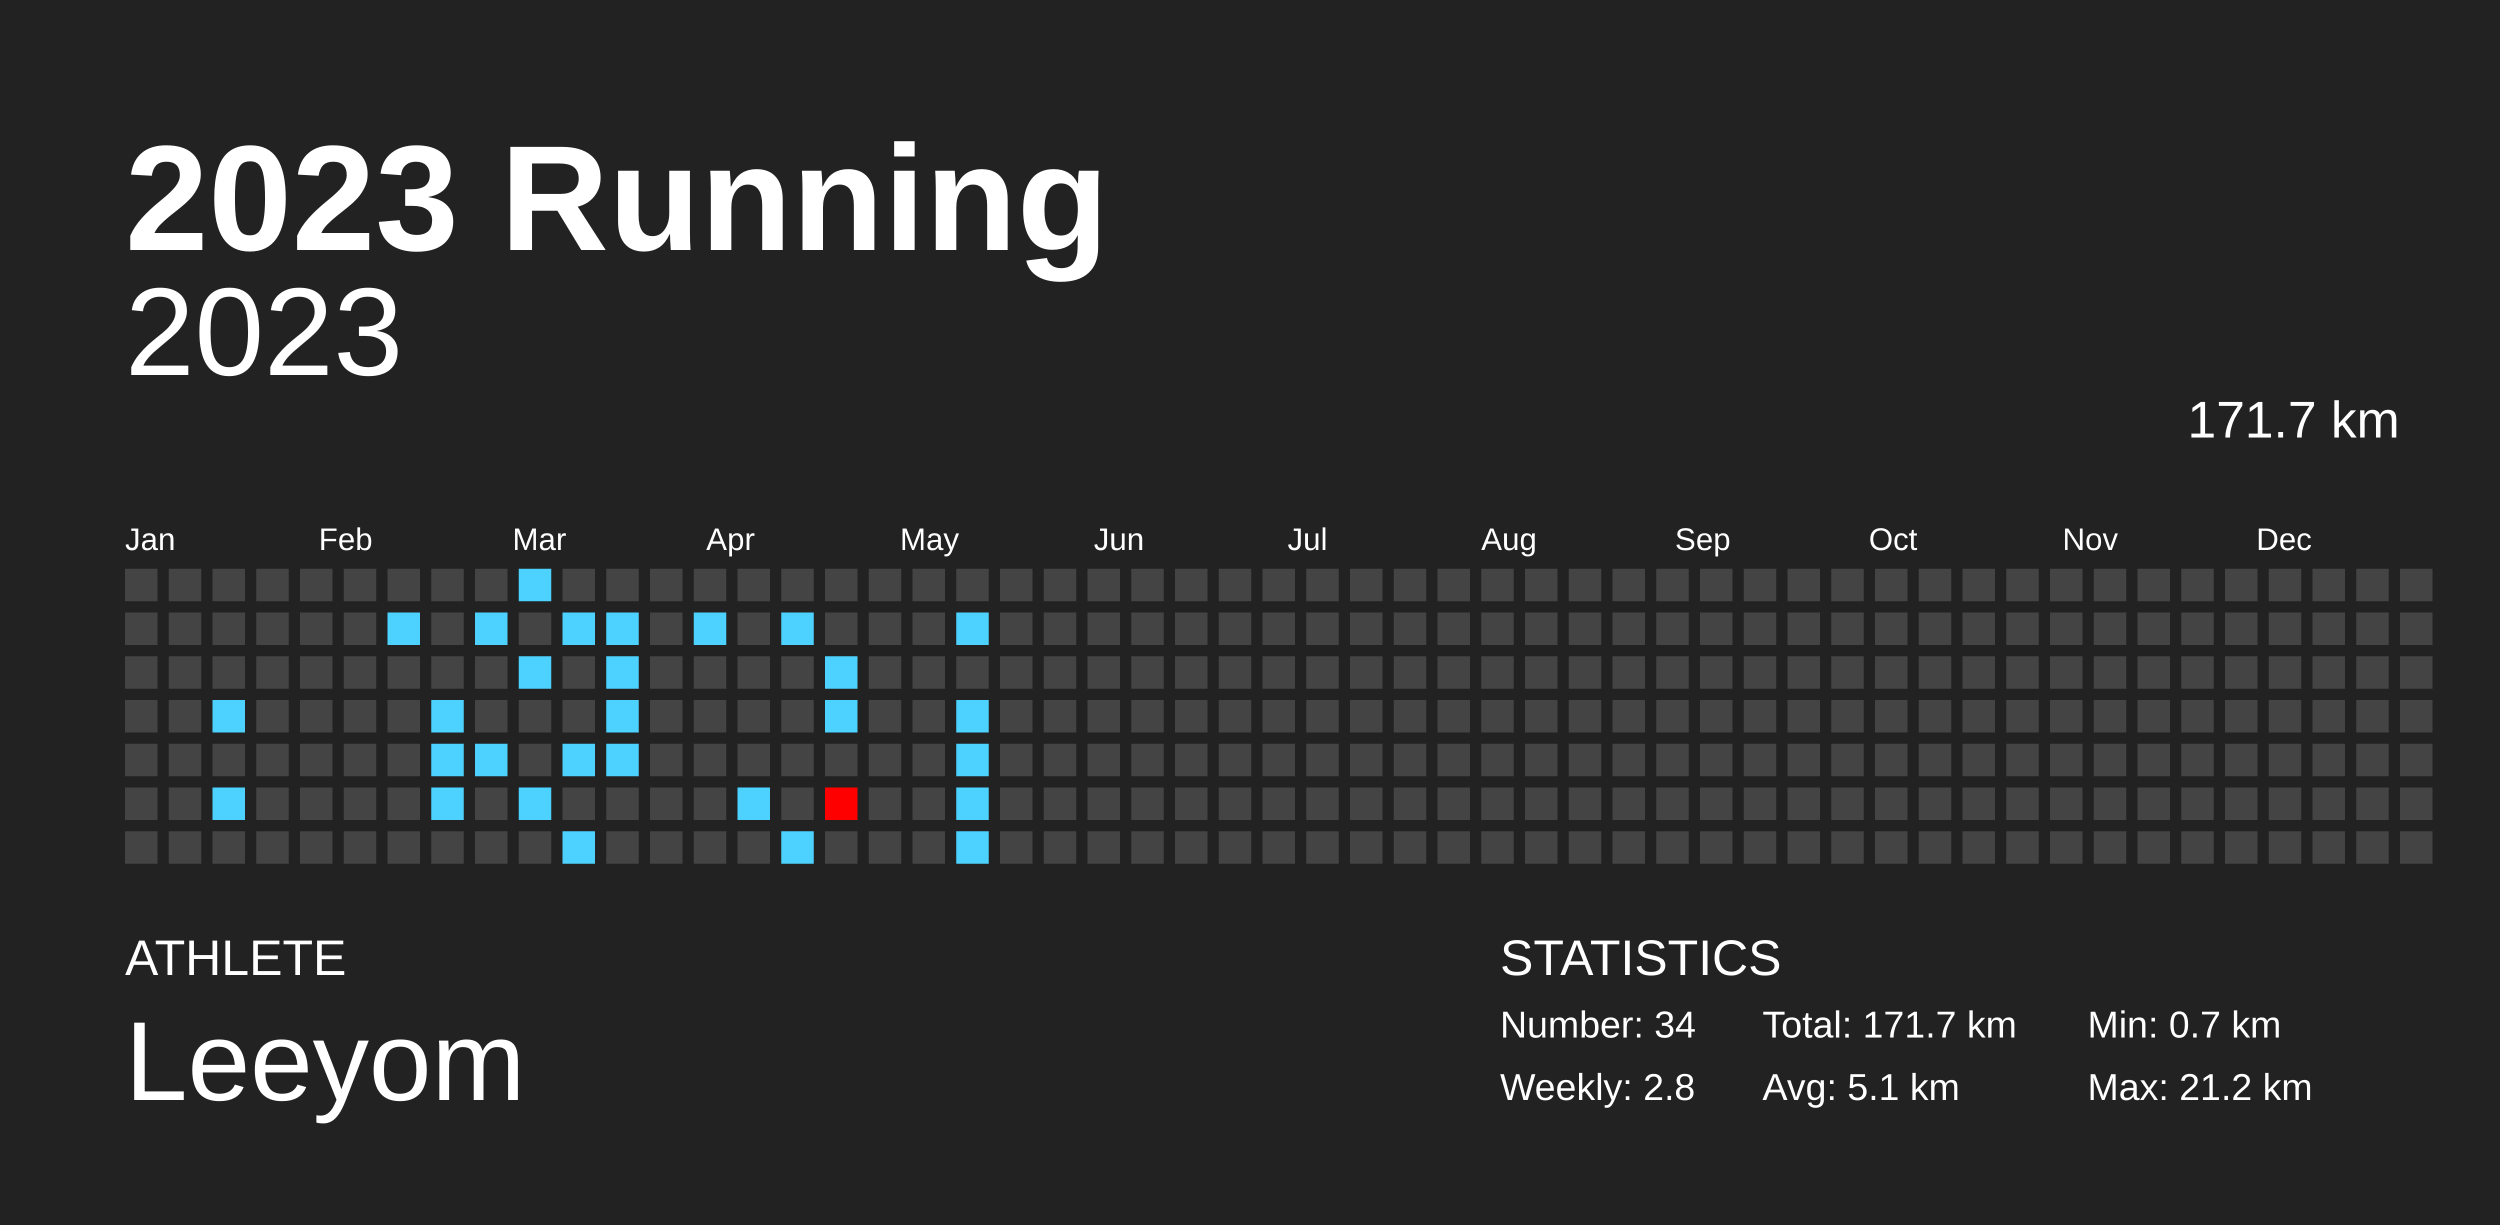
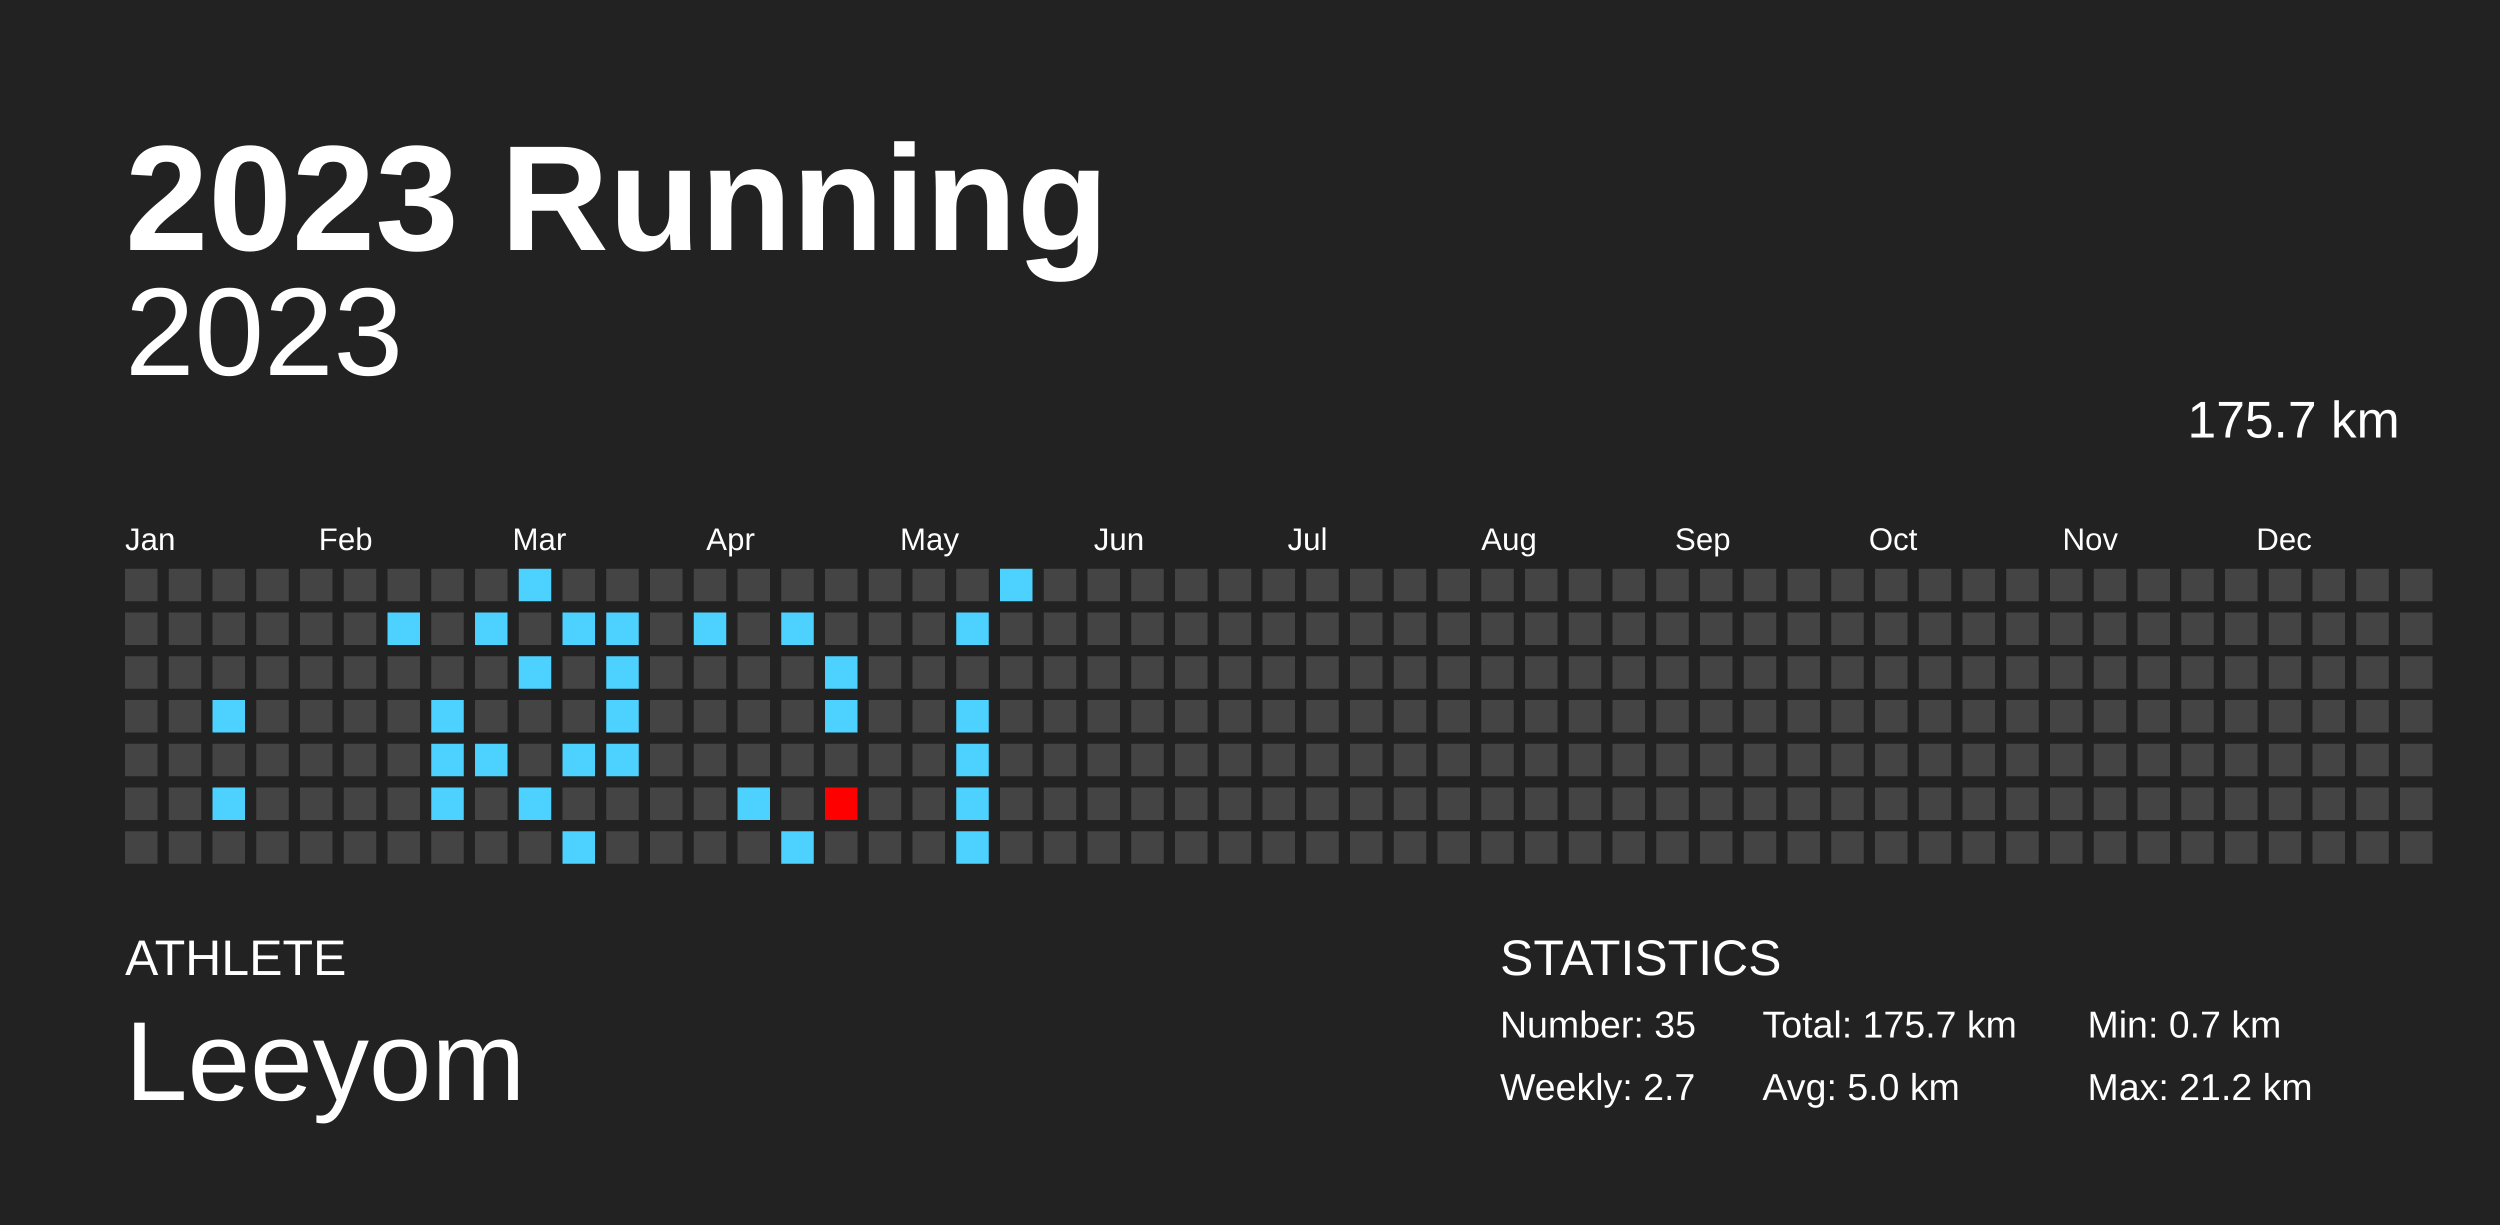
<svg xmlns="http://www.w3.org/2000/svg" baseProfile="full" height="98mm" version="1.1" viewBox="0,0,200,98" width="200mm">
  <defs />
  <rect fill="#222222" height="98" width="200" x="0" y="0" />
  <text fill="#FFFFFF" style="font-size:12px; font-family:Arial; font-weight:bold;" x="10" y="20">2023 Running</text>
  <text fill="#FFFFFF" style="font-size:4px; font-family:Arial" x="10" y="78">ATHLETE</text>
  <text fill="#FFFFFF" style="font-size:9px; font-family:Arial" x="10" y="88">Leeyom</text>
  <text fill="#FFFFFF" style="font-size:4px; font-family:Arial" x="120" y="78">STATISTICS</text>
-   <text fill="#FFFFFF" style="font-size:3px; font-family:Arial" x="120" y="83">Number: 34</text>
-   <text fill="#FFFFFF" style="font-size:3px; font-family:Arial" x="120" y="88">Weekly: 2.8</text>
-   <text fill="#FFFFFF" style="font-size:3px; font-family:Arial" x="141" y="83">Total: 171.7 km</text>
-   <text fill="#FFFFFF" style="font-size:3px; font-family:Arial" x="141" y="88">Avg: 5.1 km</text>
+   <text fill="#FFFFFF" style="font-size:3px; font-family:Arial" x="120" y="83">Number: 35</text>
+   <text fill="#FFFFFF" style="font-size:3px; font-family:Arial" x="120" y="88">Weekly: 2.7</text>
+   <text fill="#FFFFFF" style="font-size:3px; font-family:Arial" x="141" y="83">Total: 175.7 km</text>
+   <text fill="#FFFFFF" style="font-size:3px; font-family:Arial" x="141" y="88">Avg: 5.0 km</text>
  <text fill="#FFFFFF" style="font-size:3px; font-family:Arial" x="167" y="83">Min: 0.7 km</text>
  <text fill="#FFFFFF" style="font-size:3px; font-family:Arial" x="167" y="88">Max: 21.2 km</text>
  <text alignment-baseline="hanging" fill="#FFFFFF" style="font-size:10.0px; font-family:Arial;" x="10" y="30">2023</text>
-   <text alignment-baseline="hanging" fill="#FFFFFF" style="font-size:4.125px; font-family:Arial;" x="175" y="35">171.7 km</text>
+   <text alignment-baseline="hanging" fill="#FFFFFF" style="font-size:4.125px; font-family:Arial;" x="175" y="35">175.7 km</text>
  <text fill="#FFFFFF" style="font-size:2.5px; font-family:Arial" x="10.0" y="44">Jan</text>
  <text fill="#FFFFFF" style="font-size:2.5px; font-family:Arial" x="25.5" y="44">Feb</text>
  <text fill="#FFFFFF" style="font-size:2.5px; font-family:Arial" x="41.0" y="44">Mar</text>
  <text fill="#FFFFFF" style="font-size:2.5px; font-family:Arial" x="56.5" y="44">Apr</text>
  <text fill="#FFFFFF" style="font-size:2.5px; font-family:Arial" x="72.0" y="44">May</text>
  <text fill="#FFFFFF" style="font-size:2.5px; font-family:Arial" x="87.5" y="44">Jun</text>
  <text fill="#FFFFFF" style="font-size:2.5px; font-family:Arial" x="103.0" y="44">Jul</text>
  <text fill="#FFFFFF" style="font-size:2.5px; font-family:Arial" x="118.5" y="44">Aug</text>
  <text fill="#FFFFFF" style="font-size:2.5px; font-family:Arial" x="134.0" y="44">Sep</text>
  <text fill="#FFFFFF" style="font-size:2.5px; font-family:Arial" x="149.5" y="44">Oct</text>
  <text fill="#FFFFFF" style="font-size:2.5px; font-family:Arial" x="165.0" y="44">Nov</text>
  <text fill="#FFFFFF" style="font-size:2.5px; font-family:Arial" x="180.5" y="44">Dec</text>
  <rect fill="#444444" height="2.6" width="2.6" x="10.0" y="45.5" />
  <rect fill="#444444" height="2.6" width="2.6" x="10.0" y="49.0" />
  <rect fill="#444444" height="2.6" width="2.6" x="10.0" y="52.5" />
  <rect fill="#444444" height="2.6" width="2.6" x="10.0" y="56.0" />
  <rect fill="#444444" height="2.6" width="2.6" x="10.0" y="59.5" />
  <rect fill="#444444" height="2.6" width="2.6" x="10.0" y="63.0" />
  <rect fill="#444444" height="2.6" width="2.6" x="10.0" y="66.5" />
  <rect fill="#444444" height="2.6" width="2.6" x="13.5" y="45.5" />
  <rect fill="#444444" height="2.6" width="2.6" x="13.5" y="49.0" />
  <rect fill="#444444" height="2.6" width="2.6" x="13.5" y="52.5" />
  <rect fill="#444444" height="2.6" width="2.6" x="13.5" y="56.0" />
  <rect fill="#444444" height="2.6" width="2.6" x="13.5" y="59.5" />
  <rect fill="#444444" height="2.6" width="2.6" x="13.5" y="63.0" />
  <rect fill="#444444" height="2.6" width="2.6" x="13.5" y="66.5" />
  <rect fill="#444444" height="2.6" width="2.6" x="17.0" y="45.5" />
  <rect fill="#444444" height="2.6" width="2.6" x="17.0" y="49.0" />
  <rect fill="#444444" height="2.6" width="2.6" x="17.0" y="52.5" />
  <rect fill="#4dd2ff" height="2.6" width="2.6" x="17.0" y="56.0" />
  <rect fill="#444444" height="2.6" width="2.6" x="17.0" y="59.5" />
  <rect fill="#4dd2ff" height="2.6" width="2.6" x="17.0" y="63.0" />
  <rect fill="#444444" height="2.6" width="2.6" x="17.0" y="66.5" />
  <rect fill="#444444" height="2.6" width="2.6" x="20.5" y="45.5" />
  <rect fill="#444444" height="2.6" width="2.6" x="20.5" y="49.0" />
  <rect fill="#444444" height="2.6" width="2.6" x="20.5" y="52.5" />
  <rect fill="#444444" height="2.6" width="2.6" x="20.5" y="56.0" />
  <rect fill="#444444" height="2.6" width="2.6" x="20.5" y="59.5" />
  <rect fill="#444444" height="2.6" width="2.6" x="20.5" y="63.0" />
  <rect fill="#444444" height="2.6" width="2.6" x="20.5" y="66.5" />
  <rect fill="#444444" height="2.6" width="2.6" x="24.0" y="45.5" />
  <rect fill="#444444" height="2.6" width="2.6" x="24.0" y="49.0" />
  <rect fill="#444444" height="2.6" width="2.6" x="24.0" y="52.5" />
  <rect fill="#444444" height="2.6" width="2.6" x="24.0" y="56.0" />
  <rect fill="#444444" height="2.6" width="2.6" x="24.0" y="59.5" />
  <rect fill="#444444" height="2.6" width="2.6" x="24.0" y="63.0" />
  <rect fill="#444444" height="2.6" width="2.6" x="24.0" y="66.5" />
  <rect fill="#444444" height="2.6" width="2.6" x="27.5" y="45.5" />
  <rect fill="#444444" height="2.6" width="2.6" x="27.5" y="49.0" />
  <rect fill="#444444" height="2.6" width="2.6" x="27.5" y="52.5" />
  <rect fill="#444444" height="2.6" width="2.6" x="27.5" y="56.0" />
  <rect fill="#444444" height="2.6" width="2.6" x="27.5" y="59.5" />
  <rect fill="#444444" height="2.6" width="2.6" x="27.5" y="63.0" />
  <rect fill="#444444" height="2.6" width="2.6" x="27.5" y="66.5" />
  <rect fill="#444444" height="2.6" width="2.6" x="31.0" y="45.5" />
  <rect fill="#4dd2ff" height="2.6" width="2.6" x="31.0" y="49.0" />
  <rect fill="#444444" height="2.6" width="2.6" x="31.0" y="52.5" />
  <rect fill="#444444" height="2.6" width="2.6" x="31.0" y="56.0" />
  <rect fill="#444444" height="2.6" width="2.6" x="31.0" y="59.5" />
  <rect fill="#444444" height="2.6" width="2.6" x="31.0" y="63.0" />
  <rect fill="#444444" height="2.6" width="2.6" x="31.0" y="66.5" />
  <rect fill="#444444" height="2.6" width="2.6" x="34.5" y="45.5" />
  <rect fill="#444444" height="2.6" width="2.6" x="34.5" y="49.0" />
  <rect fill="#444444" height="2.6" width="2.6" x="34.5" y="52.5" />
  <rect fill="#4dd2ff" height="2.6" width="2.6" x="34.5" y="56.0" />
  <rect fill="#4dd2ff" height="2.6" width="2.6" x="34.5" y="59.5" />
  <rect fill="#4dd2ff" height="2.6" width="2.6" x="34.5" y="63.0" />
  <rect fill="#444444" height="2.6" width="2.6" x="34.5" y="66.5" />
  <rect fill="#444444" height="2.6" width="2.6" x="38.0" y="45.5" />
  <rect fill="#4dd2ff" height="2.6" width="2.6" x="38.0" y="49.0" />
  <rect fill="#444444" height="2.6" width="2.6" x="38.0" y="52.5" />
  <rect fill="#444444" height="2.6" width="2.6" x="38.0" y="56.0" />
  <rect fill="#4dd2ff" height="2.6" width="2.6" x="38.0" y="59.5" />
  <rect fill="#444444" height="2.6" width="2.6" x="38.0" y="63.0" />
  <rect fill="#444444" height="2.6" width="2.6" x="38.0" y="66.5" />
  <rect fill="#4dd2ff" height="2.6" width="2.6" x="41.5" y="45.5" />
  <rect fill="#444444" height="2.6" width="2.6" x="41.5" y="49.0" />
  <rect fill="#4dd2ff" height="2.6" width="2.6" x="41.5" y="52.5" />
  <rect fill="#444444" height="2.6" width="2.6" x="41.5" y="56.0" />
  <rect fill="#444444" height="2.6" width="2.6" x="41.5" y="59.5" />
  <rect fill="#4dd2ff" height="2.6" width="2.6" x="41.5" y="63.0" />
  <rect fill="#444444" height="2.6" width="2.6" x="41.5" y="66.5" />
  <rect fill="#444444" height="2.6" width="2.6" x="45.0" y="45.5" />
  <rect fill="#4dd2ff" height="2.6" width="2.6" x="45.0" y="49.0" />
  <rect fill="#444444" height="2.6" width="2.6" x="45.0" y="52.5" />
  <rect fill="#444444" height="2.6" width="2.6" x="45.0" y="56.0" />
  <rect fill="#4dd2ff" height="2.6" width="2.6" x="45.0" y="59.5" />
  <rect fill="#444444" height="2.6" width="2.6" x="45.0" y="63.0" />
  <rect fill="#4dd2ff" height="2.6" width="2.6" x="45.0" y="66.5" />
  <rect fill="#444444" height="2.6" width="2.6" x="48.5" y="45.5" />
  <rect fill="#4dd2ff" height="2.6" width="2.6" x="48.5" y="49.0" />
  <rect fill="#4dd2ff" height="2.6" width="2.6" x="48.5" y="52.5" />
  <rect fill="#4dd2ff" height="2.6" width="2.6" x="48.5" y="56.0" />
  <rect fill="#4dd2ff" height="2.6" width="2.6" x="48.5" y="59.5" />
  <rect fill="#444444" height="2.6" width="2.6" x="48.5" y="63.0" />
  <rect fill="#444444" height="2.6" width="2.6" x="48.5" y="66.5" />
  <rect fill="#444444" height="2.6" width="2.6" x="52.0" y="45.5" />
  <rect fill="#444444" height="2.6" width="2.6" x="52.0" y="49.0" />
  <rect fill="#444444" height="2.6" width="2.6" x="52.0" y="52.5" />
  <rect fill="#444444" height="2.6" width="2.6" x="52.0" y="56.0" />
  <rect fill="#444444" height="2.6" width="2.6" x="52.0" y="59.5" />
  <rect fill="#444444" height="2.6" width="2.6" x="52.0" y="63.0" />
  <rect fill="#444444" height="2.6" width="2.6" x="52.0" y="66.5" />
  <rect fill="#444444" height="2.6" width="2.6" x="55.5" y="45.5" />
  <rect fill="#4dd2ff" height="2.6" width="2.6" x="55.5" y="49.0" />
  <rect fill="#444444" height="2.6" width="2.6" x="55.5" y="52.5" />
  <rect fill="#444444" height="2.6" width="2.6" x="55.5" y="56.0" />
  <rect fill="#444444" height="2.6" width="2.6" x="55.5" y="59.5" />
  <rect fill="#444444" height="2.6" width="2.6" x="55.5" y="63.0" />
  <rect fill="#444444" height="2.6" width="2.6" x="55.5" y="66.5" />
  <rect fill="#444444" height="2.6" width="2.6" x="59.0" y="45.5" />
  <rect fill="#444444" height="2.6" width="2.6" x="59.0" y="49.0" />
  <rect fill="#444444" height="2.6" width="2.6" x="59.0" y="52.5" />
  <rect fill="#444444" height="2.6" width="2.6" x="59.0" y="56.0" />
  <rect fill="#444444" height="2.6" width="2.6" x="59.0" y="59.5" />
  <rect fill="#4dd2ff" height="2.6" width="2.6" x="59.0" y="63.0" />
  <rect fill="#444444" height="2.6" width="2.6" x="59.0" y="66.5" />
  <rect fill="#444444" height="2.6" width="2.6" x="62.5" y="45.5" />
  <rect fill="#4dd2ff" height="2.6" width="2.6" x="62.5" y="49.0" />
  <rect fill="#444444" height="2.6" width="2.6" x="62.5" y="52.5" />
  <rect fill="#444444" height="2.6" width="2.6" x="62.5" y="56.0" />
  <rect fill="#444444" height="2.6" width="2.6" x="62.5" y="59.5" />
  <rect fill="#444444" height="2.6" width="2.6" x="62.5" y="63.0" />
  <rect fill="#4dd2ff" height="2.6" width="2.6" x="62.5" y="66.5" />
  <rect fill="#444444" height="2.6" width="2.6" x="66.0" y="45.5" />
  <rect fill="#444444" height="2.6" width="2.6" x="66.0" y="49.0" />
  <rect fill="#4dd2ff" height="2.6" width="2.6" x="66.0" y="52.5" />
  <rect fill="#4dd2ff" height="2.6" width="2.6" x="66.0" y="56.0" />
  <rect fill="#444444" height="2.6" width="2.6" x="66.0" y="59.5" />
  <rect fill="red" height="2.6" width="2.6" x="66.0" y="63.0" />
  <rect fill="#444444" height="2.6" width="2.6" x="66.0" y="66.5" />
  <rect fill="#444444" height="2.6" width="2.6" x="69.5" y="45.5" />
  <rect fill="#444444" height="2.6" width="2.6" x="69.5" y="49.0" />
  <rect fill="#444444" height="2.6" width="2.6" x="69.5" y="52.5" />
  <rect fill="#444444" height="2.6" width="2.6" x="69.5" y="56.0" />
  <rect fill="#444444" height="2.6" width="2.6" x="69.5" y="59.5" />
  <rect fill="#444444" height="2.6" width="2.6" x="69.5" y="63.0" />
  <rect fill="#444444" height="2.6" width="2.6" x="69.5" y="66.5" />
  <rect fill="#444444" height="2.6" width="2.6" x="73.0" y="45.5" />
  <rect fill="#444444" height="2.6" width="2.6" x="73.0" y="49.0" />
  <rect fill="#444444" height="2.6" width="2.6" x="73.0" y="52.5" />
  <rect fill="#444444" height="2.6" width="2.6" x="73.0" y="56.0" />
  <rect fill="#444444" height="2.6" width="2.6" x="73.0" y="59.5" />
  <rect fill="#444444" height="2.6" width="2.6" x="73.0" y="63.0" />
  <rect fill="#444444" height="2.6" width="2.6" x="73.0" y="66.5" />
  <rect fill="#444444" height="2.6" width="2.6" x="76.5" y="45.5" />
  <rect fill="#4dd2ff" height="2.6" width="2.6" x="76.5" y="49.0" />
  <rect fill="#444444" height="2.6" width="2.6" x="76.5" y="52.5" />
  <rect fill="#4dd2ff" height="2.6" width="2.6" x="76.5" y="56.0" />
  <rect fill="#4dd2ff" height="2.6" width="2.6" x="76.5" y="59.5" />
  <rect fill="#4dd2ff" height="2.6" width="2.6" x="76.5" y="63.0" />
  <rect fill="#4dd2ff" height="2.6" width="2.6" x="76.5" y="66.5" />
-   <rect fill="#444444" height="2.6" width="2.6" x="80.0" y="45.5" />
+   <rect fill="#4dd2ff" height="2.6" width="2.6" x="80.0" y="45.5" />
  <rect fill="#444444" height="2.6" width="2.6" x="80.0" y="49.0" />
  <rect fill="#444444" height="2.6" width="2.6" x="80.0" y="52.5" />
  <rect fill="#444444" height="2.6" width="2.6" x="80.0" y="56.0" />
  <rect fill="#444444" height="2.6" width="2.6" x="80.0" y="59.5" />
  <rect fill="#444444" height="2.6" width="2.6" x="80.0" y="63.0" />
  <rect fill="#444444" height="2.6" width="2.6" x="80.0" y="66.5" />
  <rect fill="#444444" height="2.6" width="2.6" x="83.5" y="45.5" />
  <rect fill="#444444" height="2.6" width="2.6" x="83.5" y="49.0" />
  <rect fill="#444444" height="2.6" width="2.6" x="83.5" y="52.5" />
  <rect fill="#444444" height="2.6" width="2.6" x="83.5" y="56.0" />
  <rect fill="#444444" height="2.6" width="2.6" x="83.5" y="59.5" />
  <rect fill="#444444" height="2.6" width="2.6" x="83.5" y="63.0" />
  <rect fill="#444444" height="2.6" width="2.6" x="83.5" y="66.5" />
  <rect fill="#444444" height="2.6" width="2.6" x="87.0" y="45.5" />
  <rect fill="#444444" height="2.6" width="2.6" x="87.0" y="49.0" />
  <rect fill="#444444" height="2.6" width="2.6" x="87.0" y="52.5" />
  <rect fill="#444444" height="2.6" width="2.6" x="87.0" y="56.0" />
  <rect fill="#444444" height="2.6" width="2.6" x="87.0" y="59.5" />
  <rect fill="#444444" height="2.6" width="2.6" x="87.0" y="63.0" />
  <rect fill="#444444" height="2.6" width="2.6" x="87.0" y="66.5" />
  <rect fill="#444444" height="2.6" width="2.6" x="90.5" y="45.5" />
  <rect fill="#444444" height="2.6" width="2.6" x="90.5" y="49.0" />
  <rect fill="#444444" height="2.6" width="2.6" x="90.5" y="52.5" />
  <rect fill="#444444" height="2.6" width="2.6" x="90.5" y="56.0" />
  <rect fill="#444444" height="2.6" width="2.6" x="90.5" y="59.5" />
  <rect fill="#444444" height="2.6" width="2.6" x="90.5" y="63.0" />
  <rect fill="#444444" height="2.6" width="2.6" x="90.5" y="66.5" />
  <rect fill="#444444" height="2.6" width="2.6" x="94.0" y="45.5" />
  <rect fill="#444444" height="2.6" width="2.6" x="94.0" y="49.0" />
  <rect fill="#444444" height="2.6" width="2.6" x="94.0" y="52.5" />
  <rect fill="#444444" height="2.6" width="2.6" x="94.0" y="56.0" />
  <rect fill="#444444" height="2.6" width="2.6" x="94.0" y="59.5" />
  <rect fill="#444444" height="2.6" width="2.6" x="94.0" y="63.0" />
  <rect fill="#444444" height="2.6" width="2.6" x="94.0" y="66.5" />
  <rect fill="#444444" height="2.6" width="2.6" x="97.5" y="45.5" />
  <rect fill="#444444" height="2.6" width="2.6" x="97.5" y="49.0" />
  <rect fill="#444444" height="2.6" width="2.6" x="97.5" y="52.5" />
  <rect fill="#444444" height="2.6" width="2.6" x="97.5" y="56.0" />
  <rect fill="#444444" height="2.6" width="2.6" x="97.5" y="59.5" />
  <rect fill="#444444" height="2.6" width="2.6" x="97.5" y="63.0" />
  <rect fill="#444444" height="2.6" width="2.6" x="97.5" y="66.5" />
  <rect fill="#444444" height="2.6" width="2.6" x="101.0" y="45.5" />
  <rect fill="#444444" height="2.6" width="2.6" x="101.0" y="49.0" />
  <rect fill="#444444" height="2.6" width="2.6" x="101.0" y="52.5" />
  <rect fill="#444444" height="2.6" width="2.6" x="101.0" y="56.0" />
  <rect fill="#444444" height="2.6" width="2.6" x="101.0" y="59.5" />
  <rect fill="#444444" height="2.6" width="2.6" x="101.0" y="63.0" />
  <rect fill="#444444" height="2.6" width="2.6" x="101.0" y="66.5" />
  <rect fill="#444444" height="2.6" width="2.6" x="104.5" y="45.5" />
  <rect fill="#444444" height="2.6" width="2.6" x="104.5" y="49.0" />
  <rect fill="#444444" height="2.6" width="2.6" x="104.5" y="52.5" />
  <rect fill="#444444" height="2.6" width="2.6" x="104.5" y="56.0" />
  <rect fill="#444444" height="2.6" width="2.6" x="104.5" y="59.5" />
  <rect fill="#444444" height="2.6" width="2.6" x="104.5" y="63.0" />
  <rect fill="#444444" height="2.6" width="2.6" x="104.5" y="66.5" />
  <rect fill="#444444" height="2.6" width="2.6" x="108.0" y="45.5" />
  <rect fill="#444444" height="2.6" width="2.6" x="108.0" y="49.0" />
  <rect fill="#444444" height="2.6" width="2.6" x="108.0" y="52.5" />
  <rect fill="#444444" height="2.6" width="2.6" x="108.0" y="56.0" />
  <rect fill="#444444" height="2.6" width="2.6" x="108.0" y="59.5" />
  <rect fill="#444444" height="2.6" width="2.6" x="108.0" y="63.0" />
  <rect fill="#444444" height="2.6" width="2.6" x="108.0" y="66.5" />
  <rect fill="#444444" height="2.6" width="2.6" x="111.5" y="45.5" />
  <rect fill="#444444" height="2.6" width="2.6" x="111.5" y="49.0" />
  <rect fill="#444444" height="2.6" width="2.6" x="111.5" y="52.5" />
  <rect fill="#444444" height="2.6" width="2.6" x="111.5" y="56.0" />
  <rect fill="#444444" height="2.6" width="2.6" x="111.5" y="59.5" />
  <rect fill="#444444" height="2.6" width="2.6" x="111.5" y="63.0" />
  <rect fill="#444444" height="2.6" width="2.6" x="111.5" y="66.5" />
  <rect fill="#444444" height="2.6" width="2.6" x="115.0" y="45.5" />
  <rect fill="#444444" height="2.6" width="2.6" x="115.0" y="49.0" />
  <rect fill="#444444" height="2.6" width="2.6" x="115.0" y="52.5" />
  <rect fill="#444444" height="2.6" width="2.6" x="115.0" y="56.0" />
  <rect fill="#444444" height="2.6" width="2.6" x="115.0" y="59.5" />
  <rect fill="#444444" height="2.6" width="2.6" x="115.0" y="63.0" />
  <rect fill="#444444" height="2.6" width="2.6" x="115.0" y="66.5" />
  <rect fill="#444444" height="2.6" width="2.6" x="118.5" y="45.5" />
  <rect fill="#444444" height="2.6" width="2.6" x="118.5" y="49.0" />
  <rect fill="#444444" height="2.6" width="2.6" x="118.5" y="52.5" />
  <rect fill="#444444" height="2.6" width="2.6" x="118.5" y="56.0" />
  <rect fill="#444444" height="2.6" width="2.6" x="118.5" y="59.5" />
  <rect fill="#444444" height="2.6" width="2.6" x="118.5" y="63.0" />
  <rect fill="#444444" height="2.6" width="2.6" x="118.5" y="66.5" />
  <rect fill="#444444" height="2.6" width="2.6" x="122.0" y="45.5" />
  <rect fill="#444444" height="2.6" width="2.6" x="122.0" y="49.0" />
  <rect fill="#444444" height="2.6" width="2.6" x="122.0" y="52.5" />
  <rect fill="#444444" height="2.6" width="2.6" x="122.0" y="56.0" />
  <rect fill="#444444" height="2.6" width="2.6" x="122.0" y="59.5" />
  <rect fill="#444444" height="2.6" width="2.6" x="122.0" y="63.0" />
  <rect fill="#444444" height="2.6" width="2.6" x="122.0" y="66.5" />
  <rect fill="#444444" height="2.6" width="2.6" x="125.5" y="45.5" />
  <rect fill="#444444" height="2.6" width="2.6" x="125.5" y="49.0" />
  <rect fill="#444444" height="2.6" width="2.6" x="125.5" y="52.5" />
  <rect fill="#444444" height="2.6" width="2.6" x="125.5" y="56.0" />
  <rect fill="#444444" height="2.6" width="2.6" x="125.5" y="59.5" />
  <rect fill="#444444" height="2.6" width="2.6" x="125.5" y="63.0" />
  <rect fill="#444444" height="2.6" width="2.6" x="125.5" y="66.5" />
  <rect fill="#444444" height="2.6" width="2.6" x="129.0" y="45.5" />
  <rect fill="#444444" height="2.6" width="2.6" x="129.0" y="49.0" />
  <rect fill="#444444" height="2.6" width="2.6" x="129.0" y="52.5" />
  <rect fill="#444444" height="2.6" width="2.6" x="129.0" y="56.0" />
  <rect fill="#444444" height="2.6" width="2.6" x="129.0" y="59.5" />
  <rect fill="#444444" height="2.6" width="2.6" x="129.0" y="63.0" />
  <rect fill="#444444" height="2.6" width="2.6" x="129.0" y="66.5" />
  <rect fill="#444444" height="2.6" width="2.6" x="132.5" y="45.5" />
  <rect fill="#444444" height="2.6" width="2.6" x="132.5" y="49.0" />
  <rect fill="#444444" height="2.6" width="2.6" x="132.5" y="52.5" />
  <rect fill="#444444" height="2.6" width="2.6" x="132.5" y="56.0" />
  <rect fill="#444444" height="2.6" width="2.6" x="132.5" y="59.5" />
  <rect fill="#444444" height="2.6" width="2.6" x="132.5" y="63.0" />
  <rect fill="#444444" height="2.6" width="2.6" x="132.5" y="66.5" />
  <rect fill="#444444" height="2.6" width="2.6" x="136.0" y="45.5" />
  <rect fill="#444444" height="2.6" width="2.6" x="136.0" y="49.0" />
  <rect fill="#444444" height="2.6" width="2.6" x="136.0" y="52.5" />
  <rect fill="#444444" height="2.6" width="2.6" x="136.0" y="56.0" />
  <rect fill="#444444" height="2.6" width="2.6" x="136.0" y="59.5" />
  <rect fill="#444444" height="2.6" width="2.6" x="136.0" y="63.0" />
  <rect fill="#444444" height="2.6" width="2.6" x="136.0" y="66.5" />
  <rect fill="#444444" height="2.6" width="2.6" x="139.5" y="45.5" />
  <rect fill="#444444" height="2.6" width="2.6" x="139.5" y="49.0" />
  <rect fill="#444444" height="2.6" width="2.6" x="139.5" y="52.5" />
  <rect fill="#444444" height="2.6" width="2.6" x="139.5" y="56.0" />
  <rect fill="#444444" height="2.6" width="2.6" x="139.5" y="59.5" />
  <rect fill="#444444" height="2.6" width="2.6" x="139.5" y="63.0" />
  <rect fill="#444444" height="2.6" width="2.6" x="139.5" y="66.5" />
  <rect fill="#444444" height="2.6" width="2.6" x="143.0" y="45.5" />
  <rect fill="#444444" height="2.6" width="2.6" x="143.0" y="49.0" />
  <rect fill="#444444" height="2.6" width="2.6" x="143.0" y="52.5" />
  <rect fill="#444444" height="2.6" width="2.6" x="143.0" y="56.0" />
  <rect fill="#444444" height="2.6" width="2.6" x="143.0" y="59.5" />
  <rect fill="#444444" height="2.6" width="2.6" x="143.0" y="63.0" />
  <rect fill="#444444" height="2.6" width="2.6" x="143.0" y="66.5" />
  <rect fill="#444444" height="2.6" width="2.6" x="146.5" y="45.5" />
  <rect fill="#444444" height="2.6" width="2.6" x="146.5" y="49.0" />
  <rect fill="#444444" height="2.6" width="2.6" x="146.5" y="52.5" />
  <rect fill="#444444" height="2.6" width="2.6" x="146.5" y="56.0" />
  <rect fill="#444444" height="2.6" width="2.6" x="146.5" y="59.5" />
  <rect fill="#444444" height="2.6" width="2.6" x="146.5" y="63.0" />
  <rect fill="#444444" height="2.6" width="2.6" x="146.5" y="66.5" />
  <rect fill="#444444" height="2.6" width="2.6" x="150.0" y="45.5" />
  <rect fill="#444444" height="2.6" width="2.6" x="150.0" y="49.0" />
  <rect fill="#444444" height="2.6" width="2.6" x="150.0" y="52.5" />
  <rect fill="#444444" height="2.6" width="2.6" x="150.0" y="56.0" />
  <rect fill="#444444" height="2.6" width="2.6" x="150.0" y="59.5" />
  <rect fill="#444444" height="2.6" width="2.6" x="150.0" y="63.0" />
  <rect fill="#444444" height="2.6" width="2.6" x="150.0" y="66.5" />
  <rect fill="#444444" height="2.6" width="2.6" x="153.5" y="45.5" />
  <rect fill="#444444" height="2.6" width="2.6" x="153.5" y="49.0" />
  <rect fill="#444444" height="2.6" width="2.6" x="153.5" y="52.5" />
  <rect fill="#444444" height="2.6" width="2.6" x="153.5" y="56.0" />
  <rect fill="#444444" height="2.6" width="2.6" x="153.5" y="59.5" />
  <rect fill="#444444" height="2.6" width="2.6" x="153.5" y="63.0" />
  <rect fill="#444444" height="2.6" width="2.6" x="153.5" y="66.5" />
  <rect fill="#444444" height="2.6" width="2.6" x="157.0" y="45.5" />
  <rect fill="#444444" height="2.6" width="2.6" x="157.0" y="49.0" />
  <rect fill="#444444" height="2.6" width="2.6" x="157.0" y="52.5" />
  <rect fill="#444444" height="2.6" width="2.6" x="157.0" y="56.0" />
  <rect fill="#444444" height="2.6" width="2.6" x="157.0" y="59.5" />
  <rect fill="#444444" height="2.6" width="2.6" x="157.0" y="63.0" />
  <rect fill="#444444" height="2.6" width="2.6" x="157.0" y="66.5" />
  <rect fill="#444444" height="2.6" width="2.6" x="160.5" y="45.5" />
  <rect fill="#444444" height="2.6" width="2.6" x="160.5" y="49.0" />
  <rect fill="#444444" height="2.6" width="2.6" x="160.5" y="52.5" />
  <rect fill="#444444" height="2.6" width="2.6" x="160.5" y="56.0" />
  <rect fill="#444444" height="2.6" width="2.6" x="160.5" y="59.5" />
  <rect fill="#444444" height="2.6" width="2.6" x="160.5" y="63.0" />
  <rect fill="#444444" height="2.6" width="2.6" x="160.5" y="66.5" />
  <rect fill="#444444" height="2.6" width="2.6" x="164.0" y="45.5" />
  <rect fill="#444444" height="2.6" width="2.6" x="164.0" y="49.0" />
  <rect fill="#444444" height="2.6" width="2.6" x="164.0" y="52.5" />
  <rect fill="#444444" height="2.6" width="2.6" x="164.0" y="56.0" />
  <rect fill="#444444" height="2.6" width="2.6" x="164.0" y="59.5" />
  <rect fill="#444444" height="2.6" width="2.6" x="164.0" y="63.0" />
  <rect fill="#444444" height="2.6" width="2.6" x="164.0" y="66.5" />
  <rect fill="#444444" height="2.6" width="2.6" x="167.5" y="45.5" />
  <rect fill="#444444" height="2.6" width="2.6" x="167.5" y="49.0" />
  <rect fill="#444444" height="2.6" width="2.6" x="167.5" y="52.5" />
  <rect fill="#444444" height="2.6" width="2.6" x="167.5" y="56.0" />
  <rect fill="#444444" height="2.6" width="2.6" x="167.5" y="59.5" />
  <rect fill="#444444" height="2.6" width="2.6" x="167.5" y="63.0" />
  <rect fill="#444444" height="2.6" width="2.6" x="167.5" y="66.5" />
  <rect fill="#444444" height="2.6" width="2.6" x="171.0" y="45.5" />
  <rect fill="#444444" height="2.6" width="2.6" x="171.0" y="49.0" />
  <rect fill="#444444" height="2.6" width="2.6" x="171.0" y="52.5" />
  <rect fill="#444444" height="2.6" width="2.6" x="171.0" y="56.0" />
  <rect fill="#444444" height="2.6" width="2.6" x="171.0" y="59.5" />
  <rect fill="#444444" height="2.6" width="2.6" x="171.0" y="63.0" />
  <rect fill="#444444" height="2.6" width="2.6" x="171.0" y="66.5" />
  <rect fill="#444444" height="2.6" width="2.6" x="174.5" y="45.5" />
  <rect fill="#444444" height="2.6" width="2.6" x="174.5" y="49.0" />
  <rect fill="#444444" height="2.6" width="2.6" x="174.5" y="52.5" />
  <rect fill="#444444" height="2.6" width="2.6" x="174.5" y="56.0" />
  <rect fill="#444444" height="2.6" width="2.6" x="174.5" y="59.5" />
  <rect fill="#444444" height="2.6" width="2.6" x="174.5" y="63.0" />
  <rect fill="#444444" height="2.6" width="2.6" x="174.5" y="66.5" />
  <rect fill="#444444" height="2.6" width="2.6" x="178.0" y="45.5" />
  <rect fill="#444444" height="2.6" width="2.6" x="178.0" y="49.0" />
  <rect fill="#444444" height="2.6" width="2.6" x="178.0" y="52.5" />
  <rect fill="#444444" height="2.6" width="2.6" x="178.0" y="56.0" />
  <rect fill="#444444" height="2.6" width="2.6" x="178.0" y="59.5" />
  <rect fill="#444444" height="2.6" width="2.6" x="178.0" y="63.0" />
  <rect fill="#444444" height="2.6" width="2.6" x="178.0" y="66.5" />
  <rect fill="#444444" height="2.6" width="2.6" x="181.5" y="45.5" />
  <rect fill="#444444" height="2.6" width="2.6" x="181.5" y="49.0" />
  <rect fill="#444444" height="2.6" width="2.6" x="181.5" y="52.5" />
  <rect fill="#444444" height="2.6" width="2.6" x="181.5" y="56.0" />
  <rect fill="#444444" height="2.6" width="2.6" x="181.5" y="59.5" />
  <rect fill="#444444" height="2.6" width="2.6" x="181.5" y="63.0" />
  <rect fill="#444444" height="2.6" width="2.6" x="181.5" y="66.5" />
  <rect fill="#444444" height="2.6" width="2.6" x="185.0" y="45.5" />
  <rect fill="#444444" height="2.6" width="2.6" x="185.0" y="49.0" />
  <rect fill="#444444" height="2.6" width="2.6" x="185.0" y="52.5" />
  <rect fill="#444444" height="2.6" width="2.6" x="185.0" y="56.0" />
  <rect fill="#444444" height="2.6" width="2.6" x="185.0" y="59.5" />
  <rect fill="#444444" height="2.6" width="2.6" x="185.0" y="63.0" />
  <rect fill="#444444" height="2.6" width="2.6" x="185.0" y="66.5" />
  <rect fill="#444444" height="2.6" width="2.6" x="188.5" y="45.5" />
  <rect fill="#444444" height="2.6" width="2.6" x="188.5" y="49.0" />
  <rect fill="#444444" height="2.6" width="2.6" x="188.5" y="52.5" />
  <rect fill="#444444" height="2.6" width="2.6" x="188.5" y="56.0" />
  <rect fill="#444444" height="2.6" width="2.6" x="188.5" y="59.5" />
  <rect fill="#444444" height="2.6" width="2.6" x="188.5" y="63.0" />
  <rect fill="#444444" height="2.6" width="2.6" x="188.5" y="66.5" />
  <rect fill="#444444" height="2.6" width="2.6" x="192.0" y="45.5" />
  <rect fill="#444444" height="2.6" width="2.6" x="192.0" y="49.0" />
  <rect fill="#444444" height="2.6" width="2.6" x="192.0" y="52.5" />
  <rect fill="#444444" height="2.6" width="2.6" x="192.0" y="56.0" />
  <rect fill="#444444" height="2.6" width="2.6" x="192.0" y="59.5" />
  <rect fill="#444444" height="2.6" width="2.6" x="192.0" y="63.0" />
  <rect fill="#444444" height="2.6" width="2.6" x="192.0" y="66.5" />
</svg>
